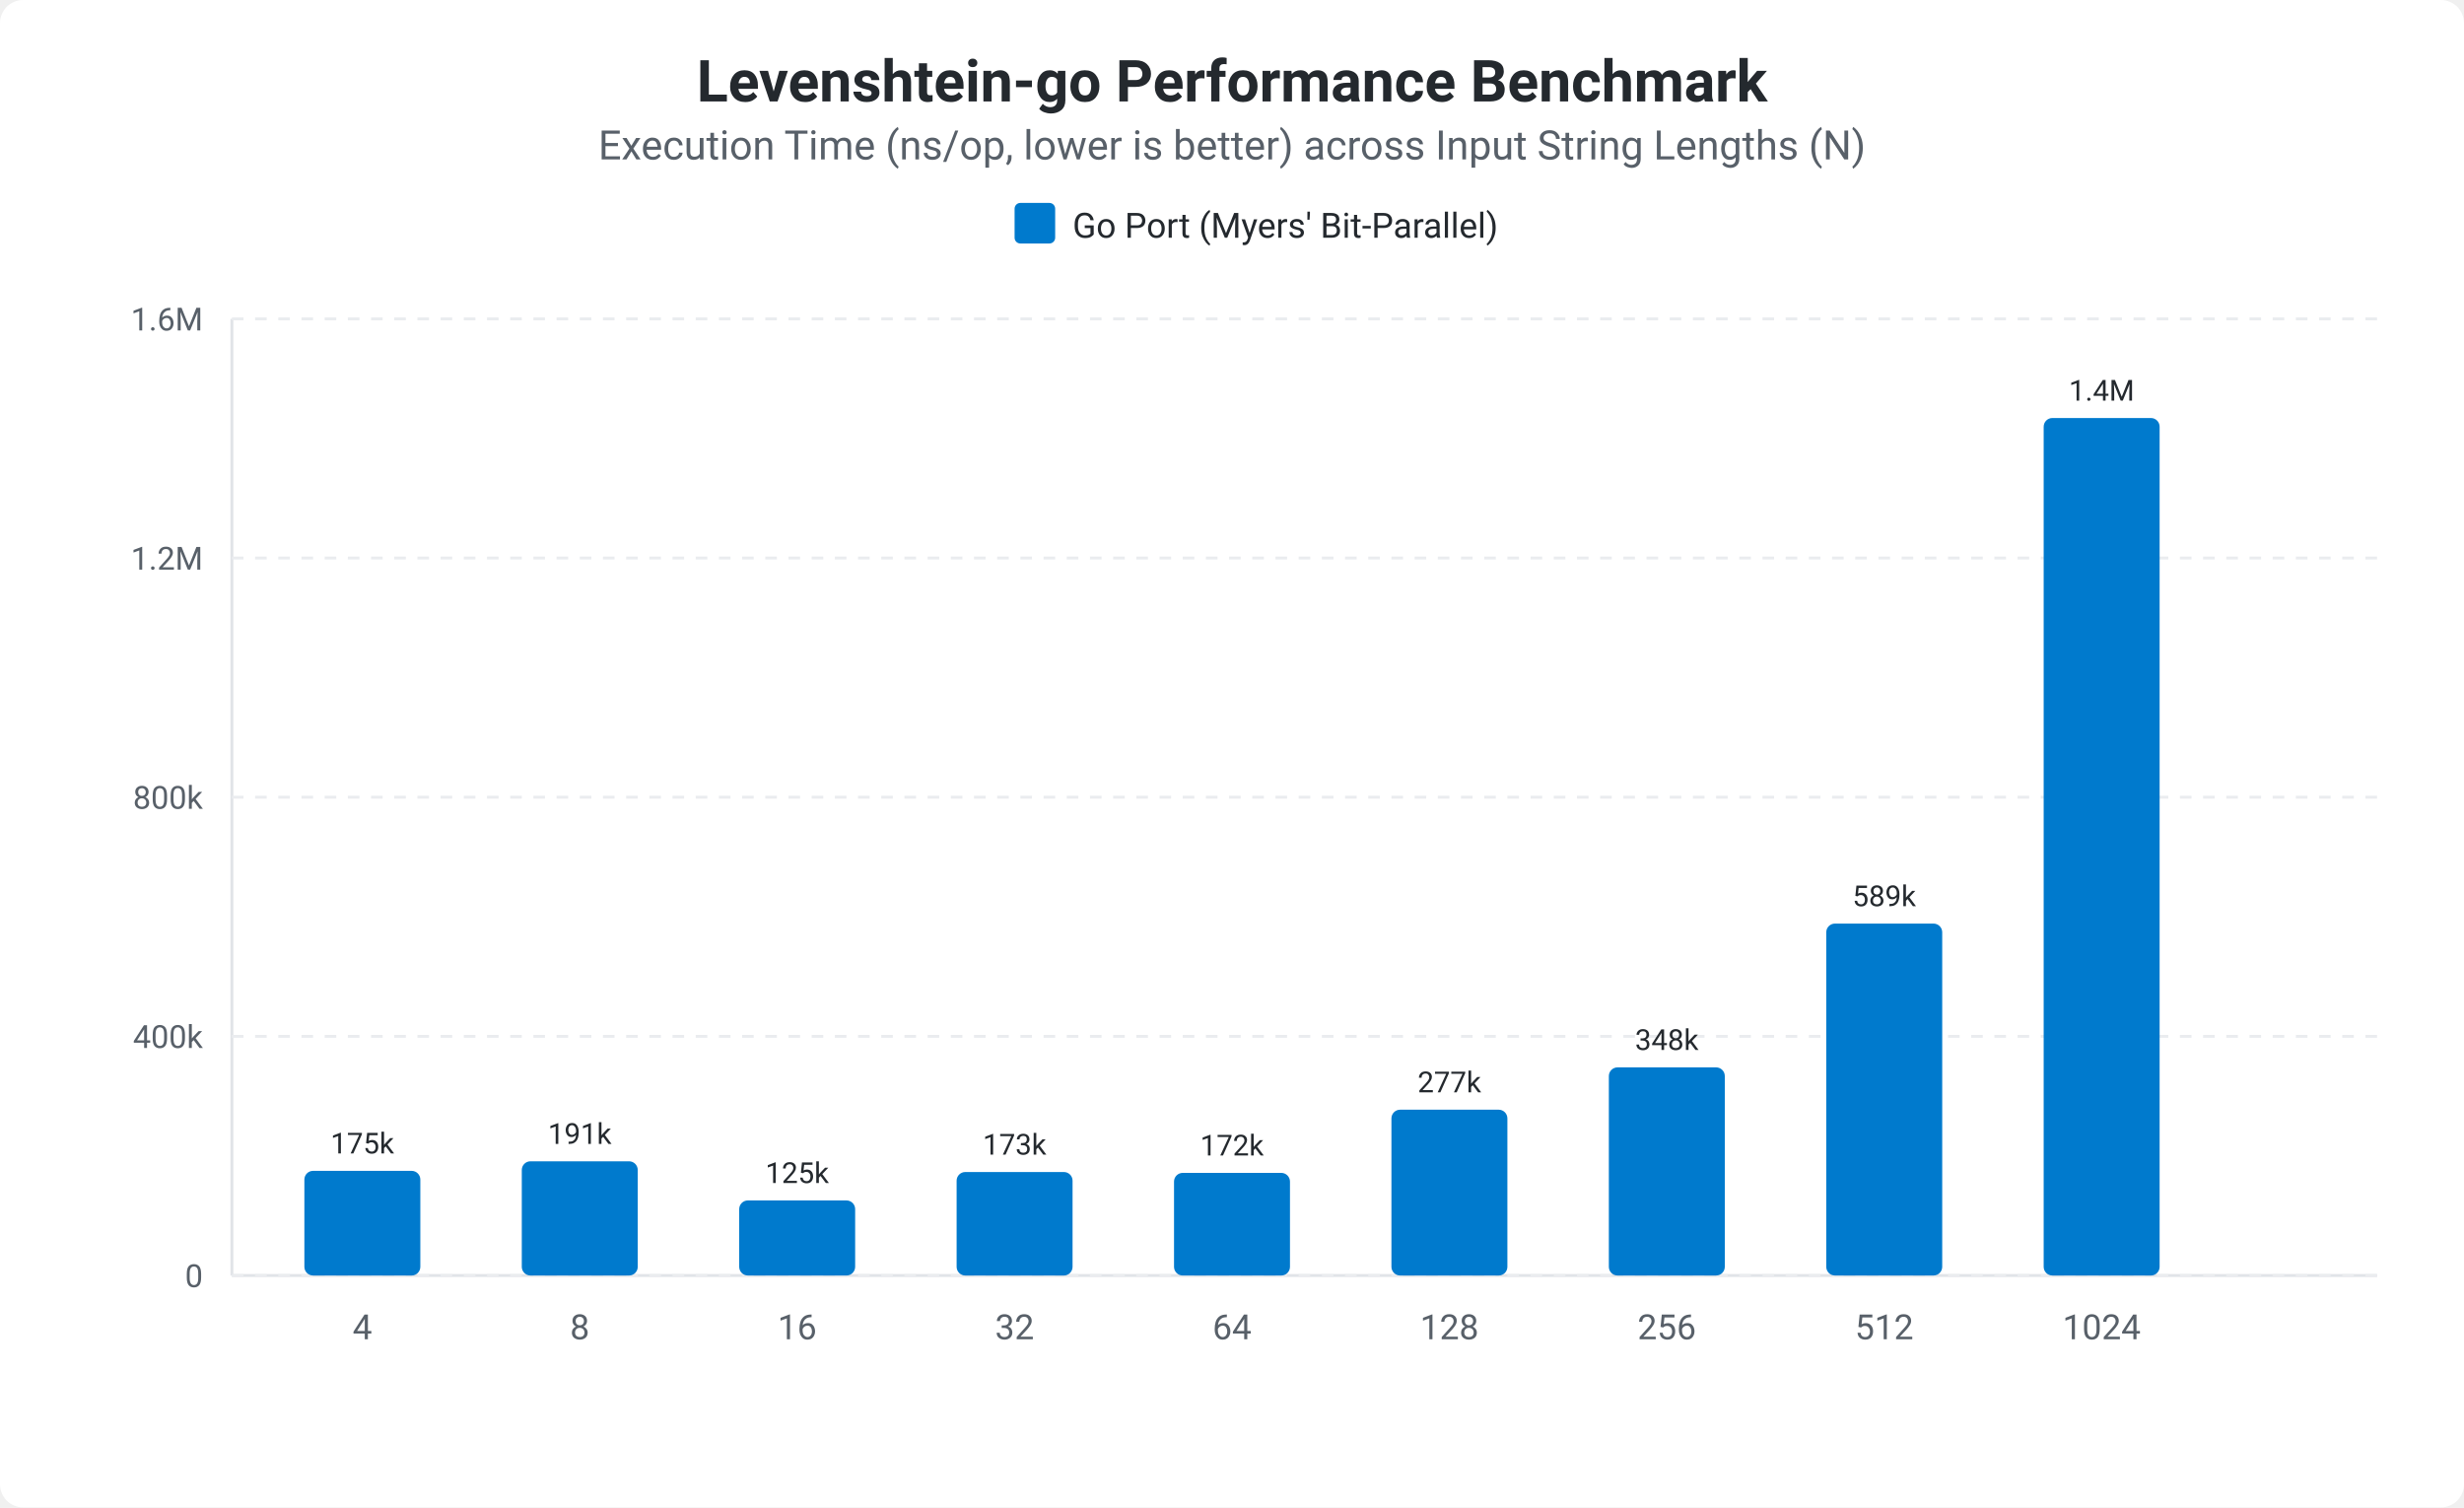
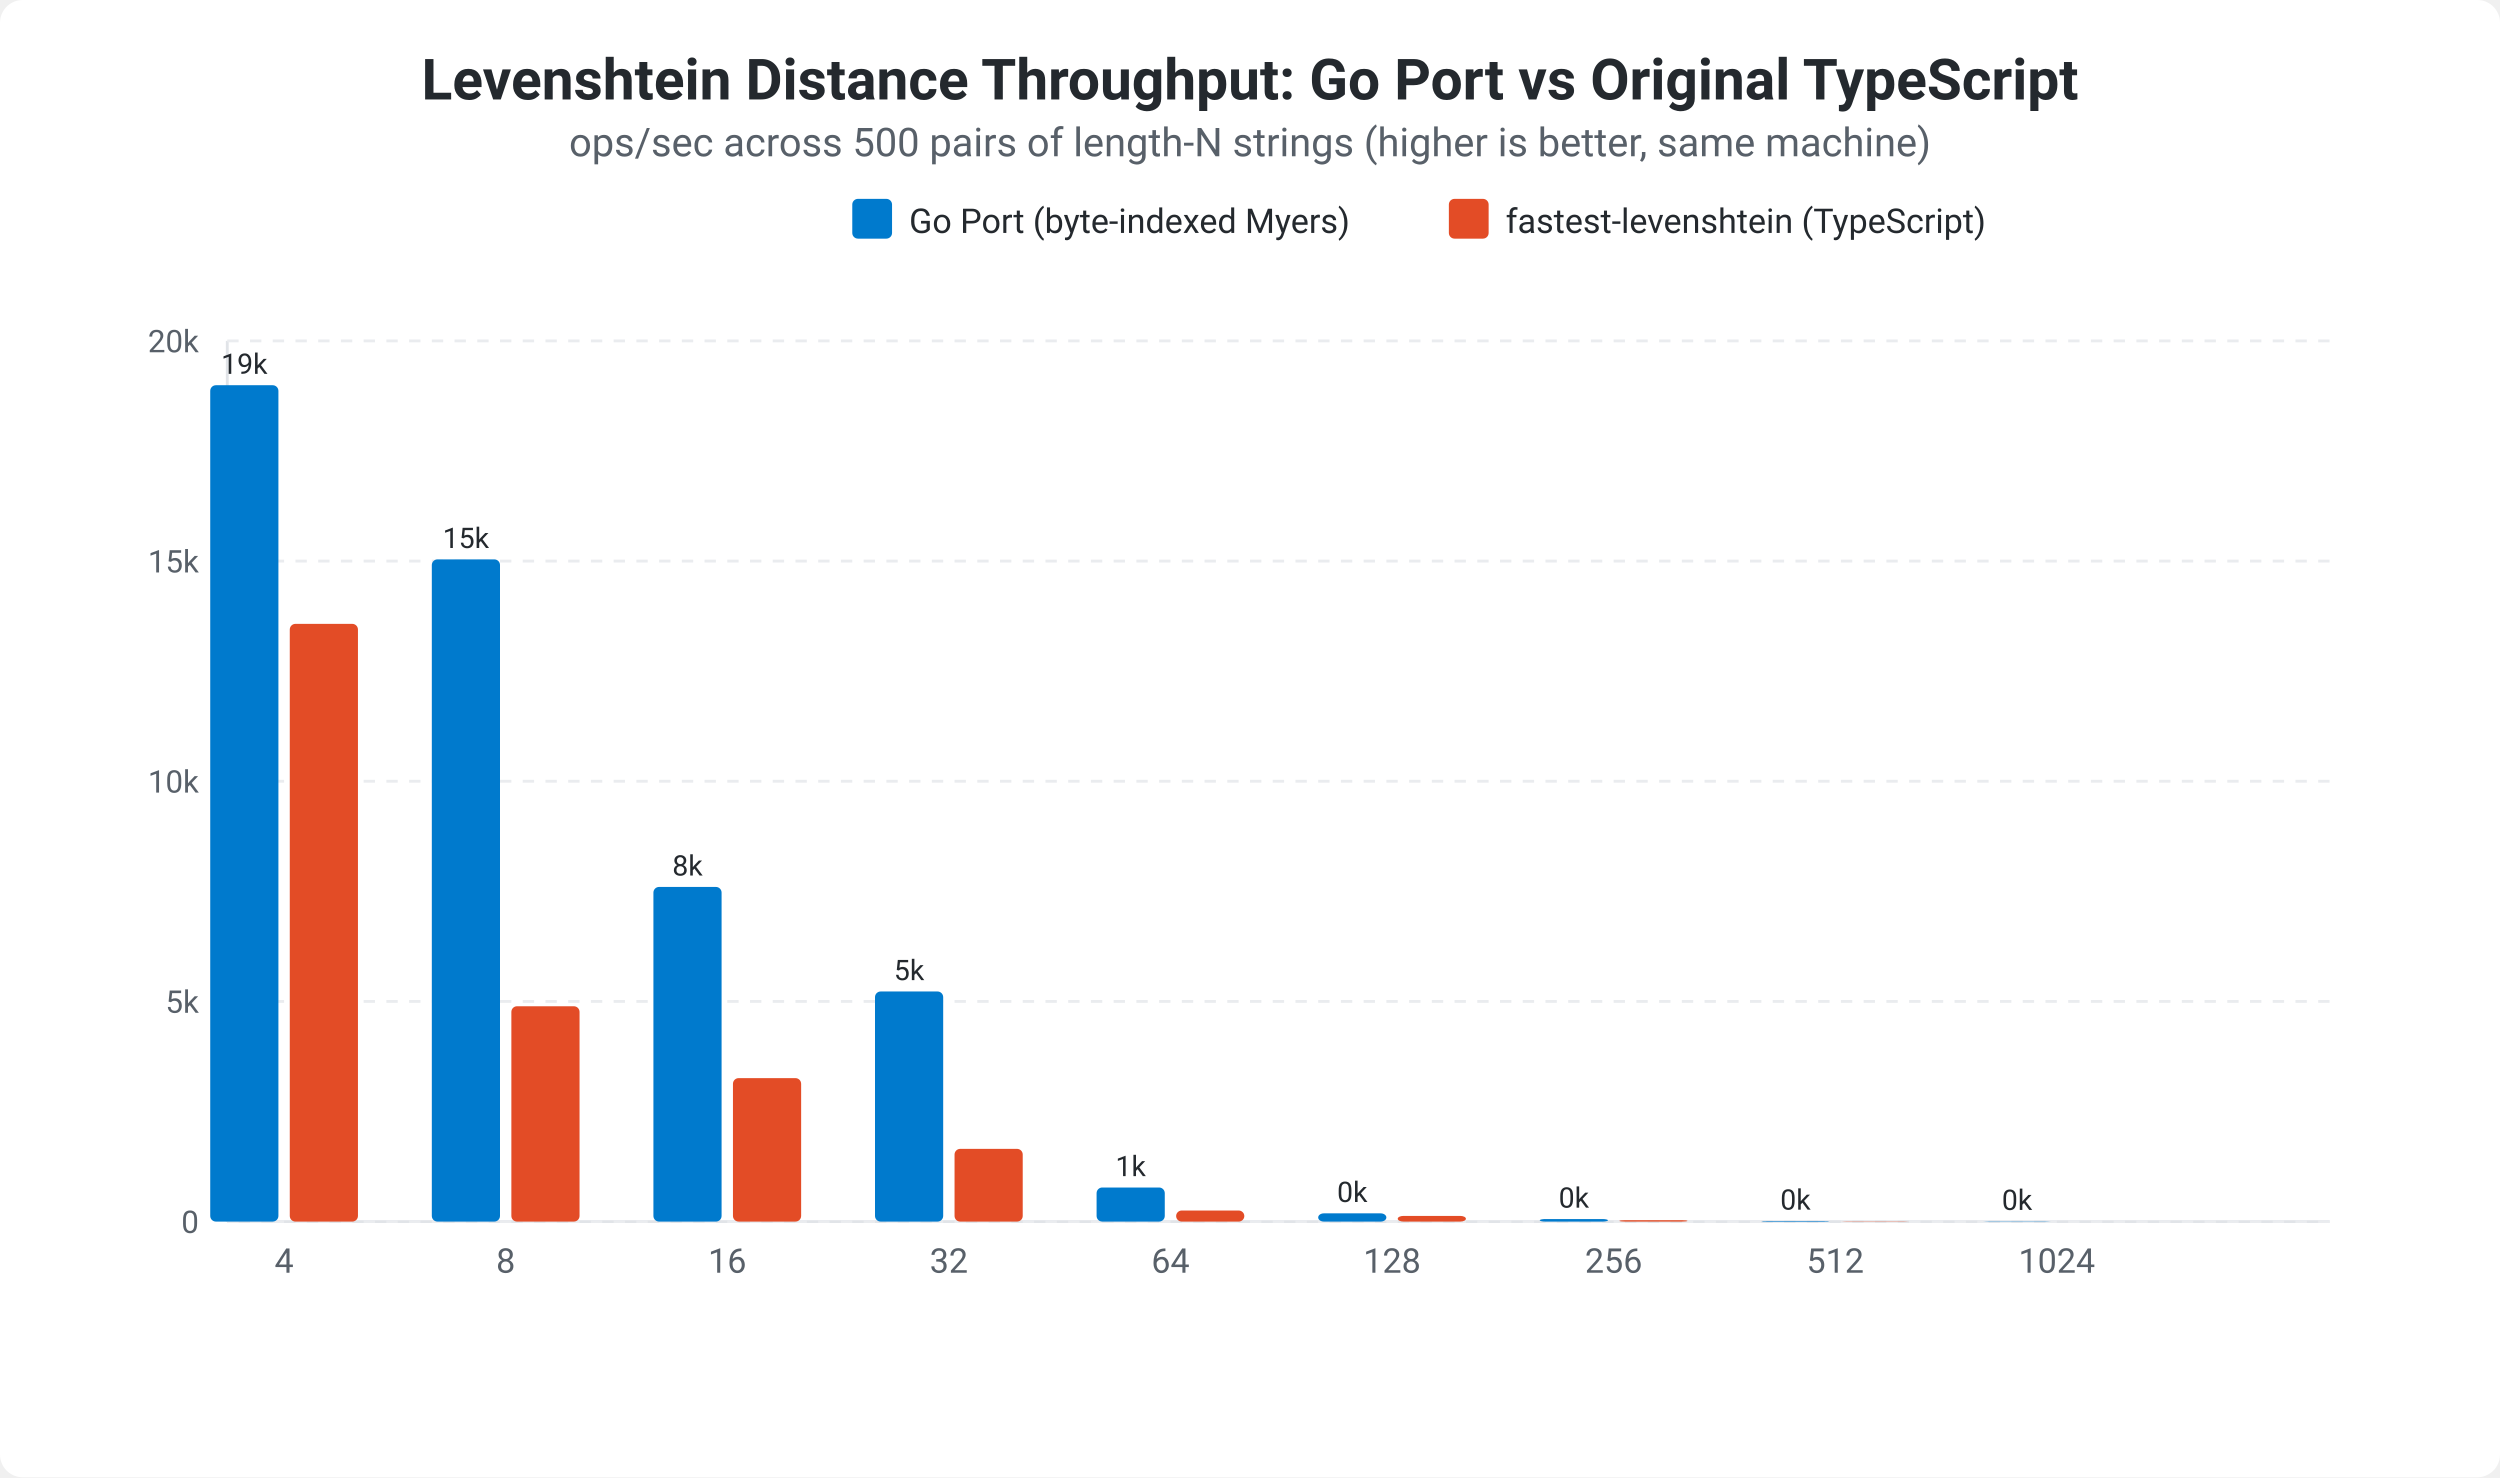
- <svg xmlns="http://www.w3.org/2000/svg" width="850" height="520" viewBox="0 0 850 520">
+ <svg xmlns="http://www.w3.org/2000/svg" width="880" height="520" viewBox="0 0 880 520">
  <style>
    .bg { fill: #ffffff; }
-     .title { font-family: -apple-system, BlinkMacSystemFont, "Segoe UI", Roboto, Helvetica, Arial, sans-serif; font-size: 20px; font-weight: bold; fill: #24292e; text-anchor: middle; }
-     .subtitle { font-family: -apple-system, BlinkMacSystemFont, "Segoe UI", Roboto, Helvetica, Arial, sans-serif; font-size: 14px; fill: #586069; text-anchor: middle; }
+     .title { font-family: -apple-system, BlinkMacSystemFont, "Segoe UI", Roboto, sans-serif; font-size: 20px; font-weight: bold; fill: #24292e; text-anchor: middle; }
+     .subtitle { font-family: -apple-system, BlinkMacSystemFont, "Segoe UI", Roboto, sans-serif; font-size: 14px; fill: #586069; text-anchor: middle; }
    .axis { stroke: #e1e4e8; stroke-width: 1; }
    .grid { stroke: #eaecef; stroke-width: 1; stroke-dasharray: 4 4; }
-     .label { font-family: -apple-system, BlinkMacSystemFont, "Segoe UI", Roboto, Helvetica, Arial, sans-serif; font-size: 12px; fill: #586069; text-anchor: middle; }
-     .y-label { font-family: -apple-system, BlinkMacSystemFont, "Segoe UI", Roboto, Helvetica, Arial, sans-serif; font-size: 11px; fill: #586069; text-anchor: end; }
-     .bar-go { fill: #007acd; transition: fill 0.3s; }
-     .bar-go:hover { fill: #0056b3; }
-     .bar-val { font-family: -apple-system, BlinkMacSystemFont, "Segoe UI", Roboto, Helvetica, Arial, sans-serif; font-size: 10px; fill: #24292e; text-anchor: middle; }
-     .legend-text { font-family: -apple-system, BlinkMacSystemFont, "Segoe UI", Roboto, Helvetica, Arial, sans-serif; font-size: 12px; fill: #24292e; }
+     .label { font-family: -apple-system, BlinkMacSystemFont, "Segoe UI", Roboto, sans-serif; font-size: 12px; fill: #586069; text-anchor: middle; }
+     .y-label { font-family: -apple-system, BlinkMacSystemFont, "Segoe UI", Roboto, sans-serif; font-size: 11px; fill: #586069; text-anchor: end; }
+     .bar-go { fill: #007acd; }
+     .bar-ts { fill: #e34c26; }
+     .bar-val { font-family: -apple-system, BlinkMacSystemFont, "Segoe UI", Roboto, sans-serif; font-size: 10px; fill: #24292e; text-anchor: middle; }
+     .legend-text { font-family: -apple-system, BlinkMacSystemFont, "Segoe UI", Roboto, sans-serif; font-size: 12px; fill: #24292e; }
  </style>
-   <rect width="850" height="520" class="bg" rx="8" />
-   <text x="425" y="35" class="title">Levenshtein-go Performance Benchmark</text>
-   <text x="425" y="55" class="subtitle">Execution Time (ns/op, lower is better) across Input String Lengths (N)</text>
-   <rect x="350" y="70" width="14" height="14" fill="#007acd" rx="2" />
-   <text x="370" y="82" class="legend-text">Go Port (Myers' Bit-Parallel)</text>
-   <line x1="80" y1="110" x2="80" y2="440" class="axis" />
-   <line x1="80" y1="440" x2="820" y2="440" class="axis" />
+   <rect width="880" height="520" class="bg" rx="8" />
+   <text x="440" y="35" class="title">Levenshtein Distance Throughput: Go Port vs Original TypeScript</text>
+   <text x="440" y="55" class="subtitle">ops/sec across 500 pairs of length-N strings (higher is better, same machine)</text>
+   <rect x="300" y="70" width="14" height="14" fill="#007acd" rx="2" />
+   <text x="320" y="82" class="legend-text">Go Port (byte-indexed Myers)</text>
+   <rect x="510" y="70" width="14" height="14" fill="#e34c26" rx="2" />
+   <text x="530" y="82" class="legend-text">fastest-levenshtein (TypeScript)</text>
+   <line x1="80" y1="120" x2="80" y2="430" class="axis" />
+   <line x1="80" y1="430" x2="820" y2="430" class="axis" />
  <g>
-     <line x1="80" y1="440" x2="820" y2="440" class="grid" />
-     <text x="70" y="444" class="y-label">0</text>
-     <line x1="80" y1="357.5" x2="820" y2="357.5" class="grid" />
-     <text x="70" y="361.5" class="y-label">400k</text>
+     <line x1="80" y1="430" x2="820" y2="430" class="grid" />
+     <text x="70" y="434" class="y-label">0</text>
+     <line x1="80" y1="352.5" x2="820" y2="352.5" class="grid" />
+     <text x="70" y="356.5" class="y-label">5k</text>
    <line x1="80" y1="275" x2="820" y2="275" class="grid" />
-     <text x="70" y="279" class="y-label">800k</text>
-     <line x1="80" y1="192.5" x2="820" y2="192.5" class="grid" />
-     <text x="70" y="196.5" class="y-label">1.2M</text>
-     <line x1="80" y1="110" x2="820" y2="110" class="grid" />
-     <text x="70" y="114" class="y-label">1.6M</text>
+     <text x="70" y="279" class="y-label">10k</text>
+     <line x1="80" y1="197.5" x2="820" y2="197.5" class="grid" />
+     <text x="70" y="201.5" class="y-label">15k</text>
+     <line x1="80" y1="120" x2="820" y2="120" class="grid" />
+     <text x="70" y="124" class="y-label">20k</text>
  </g>
-   <rect x="105.0" y="403.9" width="40.0" height="36.1" class="bar-go" rx="3" />
-   <text x="125.0" y="462" class="label">4</text>
-   <text x="125.0" y="397.9" class="bar-val">175k</text>
-   <rect x="180.0" y="400.6" width="40.0" height="39.4" class="bar-go" rx="3" />
-   <text x="200.0" y="462" class="label">8</text>
-   <text x="200.0" y="394.6" class="bar-val">191k</text>
-   <rect x="255.0" y="414.1" width="40.0" height="25.9" class="bar-go" rx="3" />
-   <text x="275.0" y="462" class="label">16</text>
-   <text x="275.0" y="408.1" class="bar-val">125k</text>
-   <rect x="330.0" y="404.3" width="40.0" height="35.7" class="bar-go" rx="3" />
-   <text x="350.0" y="462" class="label">32</text>
-   <text x="350.0" y="398.3" class="bar-val">173k</text>
-   <rect x="405.0" y="404.6" width="40.0" height="35.4" class="bar-go" rx="3" />
-   <text x="425.0" y="462" class="label">64</text>
-   <text x="425.0" y="398.6" class="bar-val">172k</text>
-   <rect x="480.0" y="382.8" width="40.0" height="57.2" class="bar-go" rx="3" />
-   <text x="500.0" y="462" class="label">128</text>
-   <text x="500.0" y="376.8" class="bar-val">277k</text>
-   <rect x="555.0" y="368.2" width="40.0" height="71.8" class="bar-go" rx="3" />
-   <text x="575.0" y="462" class="label">256</text>
-   <text x="575.0" y="362.2" class="bar-val">348k</text>
-   <rect x="630.0" y="318.6" width="40.0" height="121.4" class="bar-go" rx="3" />
-   <text x="650.0" y="462" class="label">512</text>
-   <text x="650.0" y="312.6" class="bar-val">589k</text>
-   <rect x="705.0" y="144.2" width="40.0" height="295.8" class="bar-go" rx="3" />
-   <text x="725.0" y="462" class="label">1024</text>
-   <text x="725.0" y="138.2" class="bar-val">1.4M</text>
+   <rect x="74.0" y="135.6" width="24.0" height="294.4" class="bar-go" rx="2" />
+   <rect x="102.0" y="219.6" width="24.0" height="210.4" class="bar-ts" rx="2" />
+   <text x="86.0" y="131.6" class="bar-val">19k</text>
+   <text x="100.0" y="448" class="label">4</text>
+   <rect x="152.0" y="196.9" width="24.0" height="233.1" class="bar-go" rx="2" />
+   <rect x="180.0" y="354.2" width="24.0" height="75.8" class="bar-ts" rx="2" />
+   <text x="164.0" y="192.9" class="bar-val">15k</text>
+   <text x="178.0" y="448" class="label">8</text>
+   <rect x="230.0" y="312.2" width="24.0" height="117.8" class="bar-go" rx="2" />
+   <rect x="258.0" y="379.5" width="24.0" height="50.5" class="bar-ts" rx="2" />
+   <text x="242.0" y="308.2" class="bar-val">8k</text>
+   <text x="256.0" y="448" class="label">16</text>
+   <rect x="308.0" y="349.0" width="24.0" height="81.0" class="bar-go" rx="2" />
+   <rect x="336.0" y="404.4" width="24.0" height="25.6" class="bar-ts" rx="2" />
+   <text x="320.0" y="345.0" class="bar-val">5k</text>
+   <text x="334.0" y="448" class="label">32</text>
+   <rect x="386.0" y="418.0" width="24.0" height="12.0" class="bar-go" rx="2" />
+   <rect x="414.0" y="426.1" width="24.0" height="3.9" class="bar-ts" rx="2" />
+   <text x="398.0" y="414.0" class="bar-val">1k</text>
+   <text x="412.0" y="448" class="label">64</text>
+   <rect x="464.0" y="427.1" width="24.0" height="2.9" class="bar-go" rx="2" />
+   <rect x="492.0" y="428.0" width="24.0" height="2.0" class="bar-ts" rx="2" />
+   <text x="476.0" y="423.1" class="bar-val">0k</text>
+   <text x="490.0" y="448" class="label">128</text>
+   <rect x="542.0" y="429.1" width="24.0" height="0.9" class="bar-go" rx="2" />
+   <rect x="570.0" y="429.5" width="24.0" height="0.5" class="bar-ts" rx="2" />
+   <text x="554.0" y="425.1" class="bar-val">0k</text>
+   <text x="568.0" y="448" class="label">256</text>
+   <rect x="620.0" y="429.8" width="24.0" height="0.2" class="bar-go" rx="2" />
+   <rect x="648.0" y="429.9" width="24.0" height="0.1" class="bar-ts" rx="2" />
+   <text x="632.0" y="425.8" class="bar-val">0k</text>
+   <text x="646.0" y="448" class="label">512</text>
+   <rect x="698.0" y="429.9" width="24.0" height="0.1" class="bar-go" rx="2" />
+   <rect x="726.0" y="430.0" width="24.0" height="0.0" class="bar-ts" rx="2" />
+   <text x="710.0" y="425.9" class="bar-val">0k</text>
+   <text x="724.0" y="448" class="label">1024</text>
</svg>
